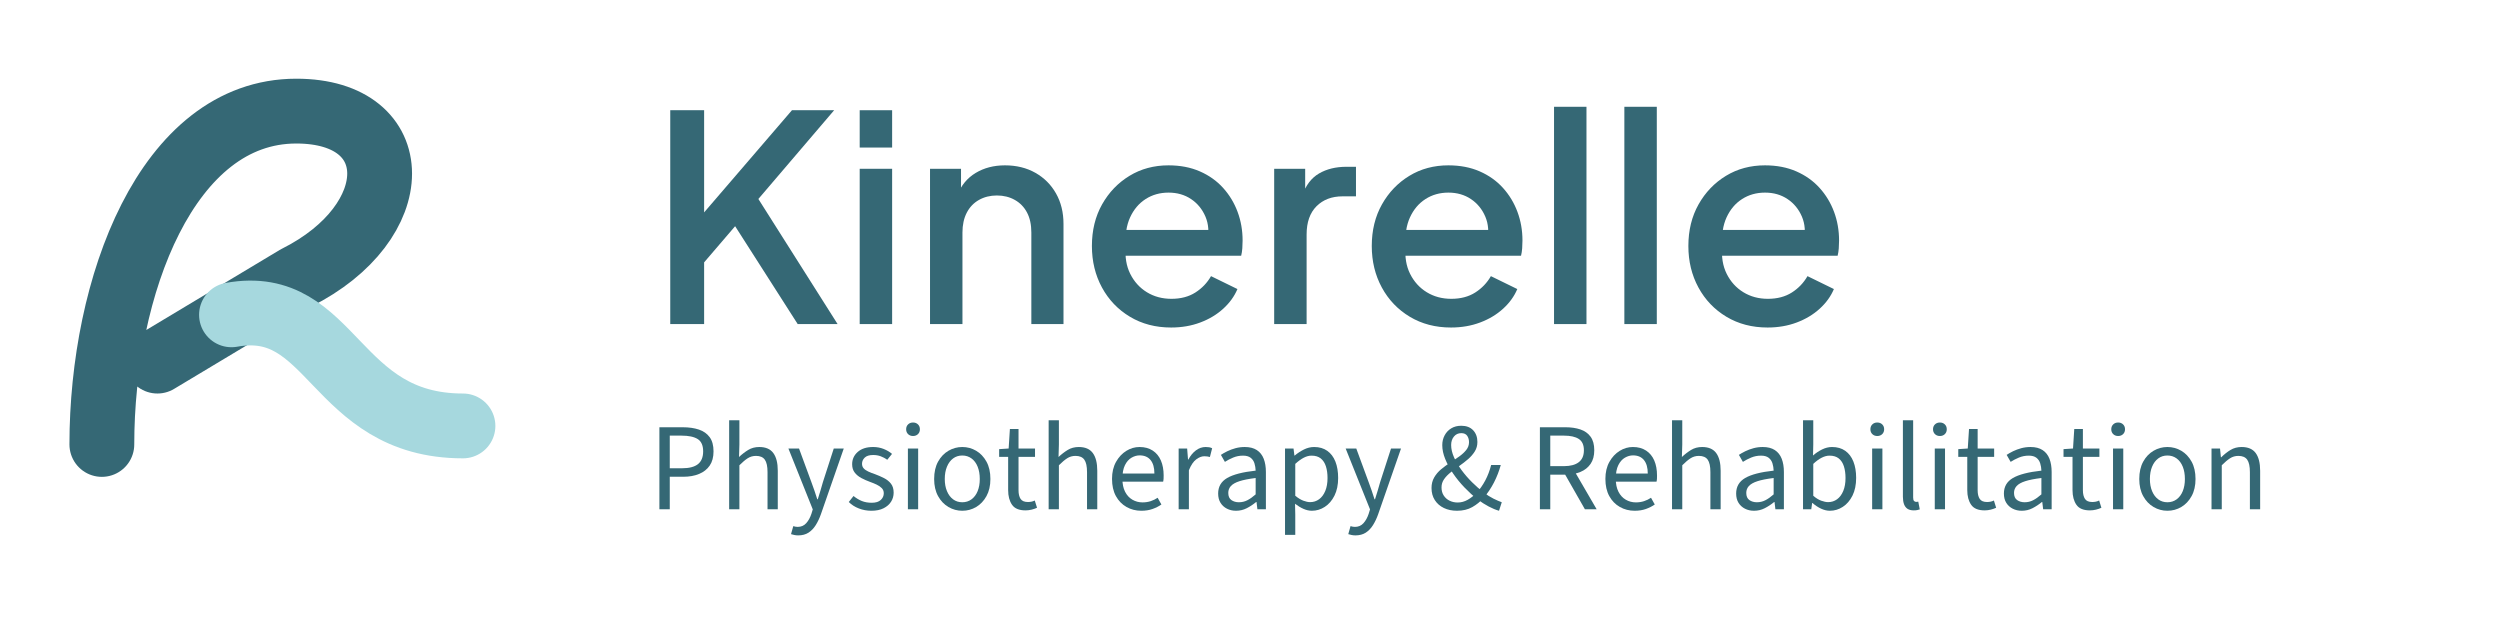
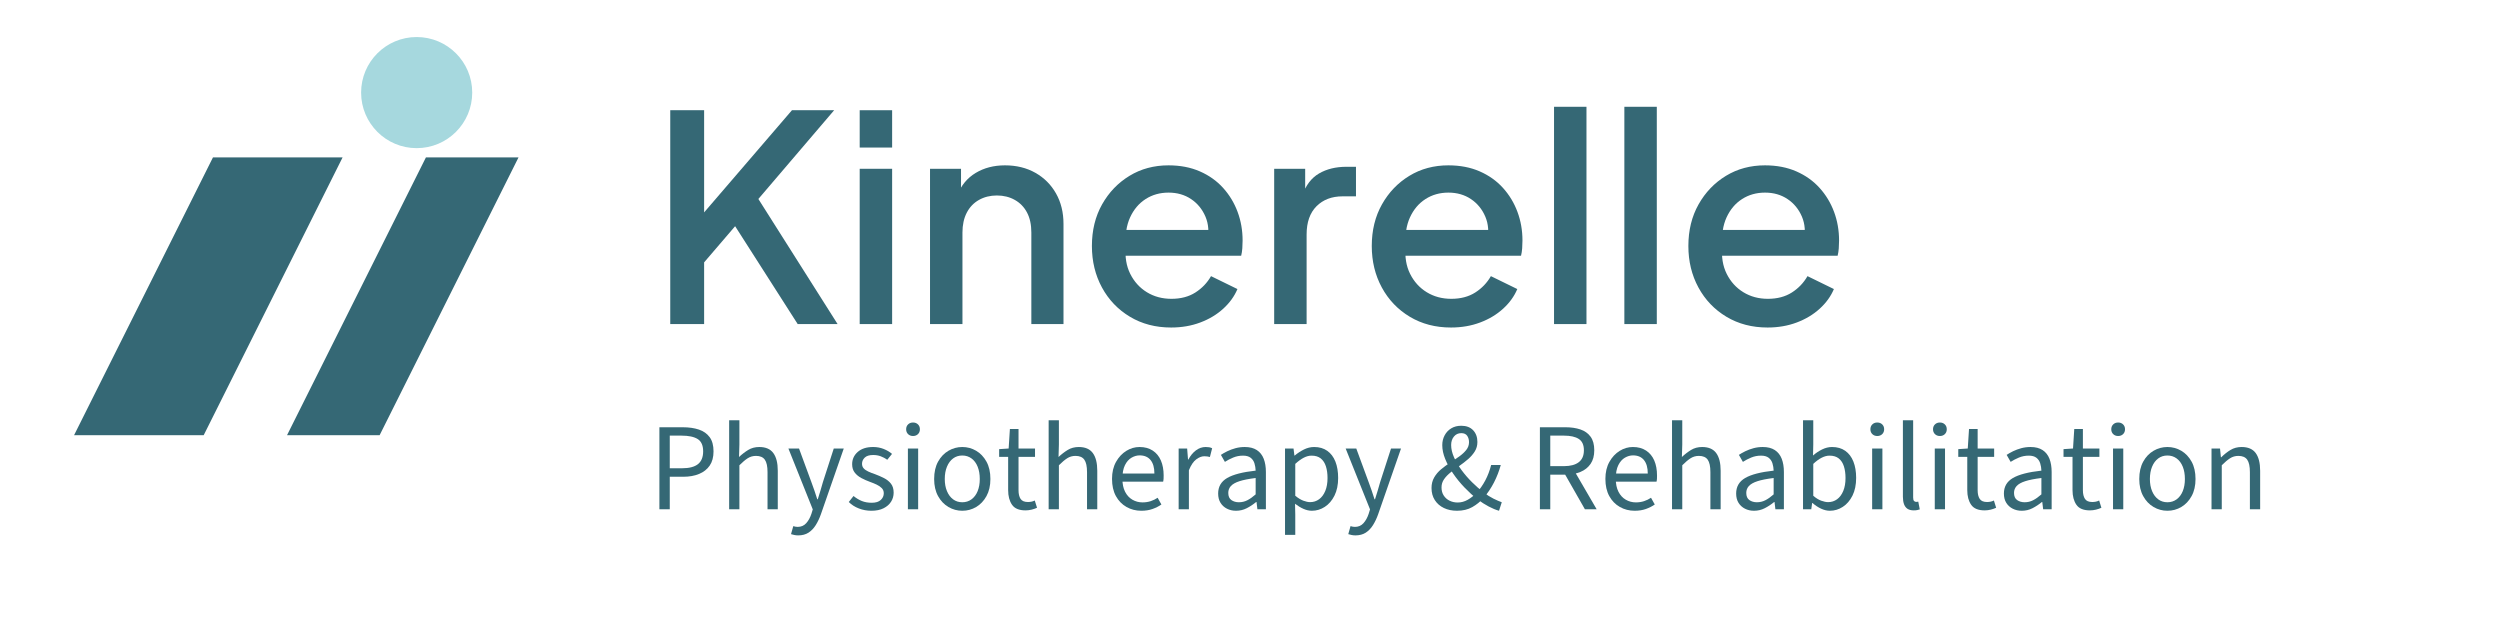
<svg xmlns="http://www.w3.org/2000/svg" viewBox="0 0 270 68" role="img" aria-label="Kinerelle — Physiotherapy and Rehabilitation">
-   <g transform="" fill="none" stroke-linecap="round" stroke-linejoin="round">
-     <path d="M11 48C11 31 18 12 32 12c12 0 12 12 0 18L17 39" stroke="#356875" stroke-width="7" />
-     <path d="M25 34c11-2 11 12 25 12" stroke="#A6D8DE" stroke-width="7" />
+   <g id="movement-symbol">
+     <path d="M8 47 23 17h14L22 47Zm23 0 15-30h10L41 47Z" fill="#356875" />
+     <circle cx="45" cy="10" r="6" fill="#A6D8DE" />
  </g>
  <path d="M72.387 35.0V11.905H76.045V24.429L75.084 24.057L85.531 11.905H90.088L80.85 22.724L81.036 20.12L90.46 35.0H86.151L79.393 24.429L76.045 28.335V35.0Z" fill="#356875" />
  <path d="M92.847 35.0V18.229H96.35V35.0ZM92.847 15.935V11.905H96.35V15.935Z" fill="#356875" />
  <path d="M100.442 35.0V18.229H103.79V21.515L103.387 21.081Q104.007 19.5 105.371 18.678Q106.735 17.857 108.533 17.857Q110.393 17.857 111.819 18.663Q113.245 19.469 114.051 20.895Q114.857 22.321 114.857 24.181V35.0H111.385V25.111Q111.385 23.84 110.92 22.956Q110.455 22.073 109.602 21.593Q108.75 21.112 107.665 21.112Q106.58 21.112 105.727 21.593Q104.875 22.073 104.41 22.972Q103.945 23.871 103.945 25.111V35.0Z" fill="#356875" />
  <path d="M126.482 35.372Q123.971 35.372 122.034 34.209Q120.096 33.047 119.011 31.047Q117.926 29.048 117.926 26.568Q117.926 24.026 119.026 22.073Q120.127 20.12 121.987 18.989Q123.847 17.857 126.203 17.857Q128.094 17.857 129.582 18.508Q131.07 19.159 132.093 20.291Q133.116 21.422 133.659 22.879Q134.201 24.336 134.201 25.979Q134.201 26.382 134.17 26.816Q134.139 27.25 134.046 27.622H120.685V24.832H132.062L130.388 26.103Q130.698 24.584 130.187 23.391Q129.675 22.197 128.637 21.5Q127.598 20.802 126.203 20.802Q124.808 20.802 123.723 21.5Q122.638 22.197 122.049 23.483Q121.46 24.77 121.584 26.599Q121.429 28.304 122.065 29.575Q122.7 30.846 123.862 31.559Q125.025 32.272 126.513 32.272Q128.032 32.272 129.101 31.59Q130.171 30.908 130.791 29.823L133.643 31.218Q133.147 32.396 132.108 33.341Q131.07 34.287 129.629 34.829Q128.187 35.372 126.482 35.372Z" fill="#356875" />
  <path d="M137.611 35.0V18.229H140.959V21.608L140.649 21.112Q141.207 19.469 142.447 18.741Q143.687 18.012 145.423 18.012H146.446V21.205H144.989Q143.253 21.205 142.183 22.274Q141.114 23.344 141.114 25.328V35.0Z" fill="#356875" />
  <path d="M156.707 35.372Q154.196 35.372 152.258 34.209Q150.321 33.047 149.236 31.047Q148.151 29.048 148.151 26.568Q148.151 24.026 149.252 22.073Q150.352 20.12 152.212 18.989Q154.072 17.857 156.428 17.857Q158.319 17.857 159.807 18.508Q161.295 19.159 162.318 20.291Q163.341 21.422 163.884 22.879Q164.426 24.336 164.426 25.979Q164.426 26.382 164.395 26.816Q164.364 27.25 164.271 27.622H150.91V24.832H162.287L160.613 26.103Q160.923 24.584 160.411 23.391Q159.9 22.197 158.862 21.5Q157.823 20.802 156.428 20.802Q155.033 20.802 153.948 21.5Q152.863 22.197 152.274 23.483Q151.685 24.77 151.809 26.599Q151.654 28.304 152.29 29.575Q152.925 30.846 154.088 31.559Q155.25 32.272 156.738 32.272Q158.257 32.272 159.327 31.59Q160.396 30.908 161.016 29.823L163.868 31.218Q163.372 32.396 162.334 33.341Q161.295 34.287 159.853 34.829Q158.412 35.372 156.707 35.372Z" fill="#356875" />
  <path d="M167.836 35.0V11.533H171.339V35.0Z" fill="#356875" />
  <path d="M175.431 35.0V11.533H178.934V35.0Z" fill="#356875" />
  <path d="M190.9 35.372Q188.389 35.372 186.452 34.209Q184.514 33.047 183.429 31.047Q182.344 29.048 182.344 26.568Q182.344 24.026 183.445 22.073Q184.545 20.12 186.405 18.989Q188.265 17.857 190.621 17.857Q192.512 17.857 194 18.508Q195.488 19.159 196.511 20.291Q197.534 21.422 198.077 22.879Q198.619 24.336 198.619 25.979Q198.619 26.382 198.588 26.816Q198.557 27.25 198.464 27.622H185.103V24.832H196.48L194.806 26.103Q195.116 24.584 194.605 23.391Q194.093 22.197 193.055 21.5Q192.016 20.802 190.621 20.802Q189.226 20.802 188.141 21.5Q187.056 22.197 186.467 23.483Q185.878 24.77 186.002 26.599Q185.847 28.304 186.483 29.575Q187.118 30.846 188.281 31.559Q189.443 32.272 190.931 32.272Q192.45 32.272 193.52 31.59Q194.589 30.908 195.209 29.823L198.061 31.218Q197.565 32.396 196.527 33.341Q195.488 34.287 194.047 34.829Q192.605 35.372 190.9 35.372Z" fill="#356875" />
  <path d="M71.215 55.0V46.144H73.74Q74.739 46.144 75.481 46.394Q76.224 46.644 76.642 47.211Q77.061 47.778 77.061 48.749Q77.061 49.681 76.649 50.282Q76.237 50.883 75.501 51.186Q74.766 51.49 73.793 51.49H72.335V55.0ZM72.335 50.572H73.659Q74.82 50.572 75.38 50.127Q75.94 49.681 75.94 48.749Q75.94 47.791 75.353 47.42Q74.766 47.048 73.605 47.048H72.335Z" fill="#356875" />
  <path d="M78.748 55.0V45.388H79.855V48.007L79.815 49.357Q80.287 48.912 80.807 48.594Q81.327 48.277 82.002 48.277Q83.041 48.277 83.52 48.932Q84 49.587 84 50.842V55.0H82.893V50.99Q82.893 50.059 82.602 49.647Q82.312 49.236 81.651 49.236Q81.151 49.236 80.753 49.492Q80.355 49.748 79.855 50.248V55.0Z" fill="#356875" />
  <path d="M86.2 57.822Q85.984 57.822 85.788 57.781Q85.593 57.74 85.43 57.687L85.674 56.822Q85.795 56.863 85.916 56.883Q86.038 56.904 86.146 56.904Q86.713 56.904 87.071 56.505Q87.428 56.107 87.631 55.499L87.779 55.014L85.147 48.439H86.294L87.631 52.071Q87.793 52.489 87.955 52.975Q88.117 53.461 88.266 53.92H88.32Q88.468 53.461 88.61 52.982Q88.751 52.502 88.873 52.071L90.047 48.439H91.127L88.657 55.54Q88.427 56.188 88.103 56.708Q87.779 57.227 87.321 57.525Q86.862 57.822 86.2 57.822Z" fill="#356875" />
  <path d="M94.111 55.162Q93.395 55.162 92.754 54.912Q92.113 54.663 91.668 54.217L92.181 53.569Q92.612 53.92 93.078 54.109Q93.544 54.298 94.151 54.298Q94.8 54.298 95.124 53.994Q95.448 53.691 95.448 53.272Q95.448 52.934 95.225 52.712Q95.002 52.489 94.671 52.334Q94.341 52.178 93.963 52.044Q93.477 51.868 93.031 51.632Q92.586 51.395 92.309 51.038Q92.032 50.68 92.032 50.14Q92.032 49.343 92.633 48.81Q93.234 48.277 94.3 48.277Q94.907 48.277 95.434 48.486Q95.961 48.696 96.339 49.02L95.826 49.654Q95.475 49.411 95.11 49.276Q94.746 49.141 94.3 49.141Q93.679 49.141 93.389 49.424Q93.099 49.708 93.099 50.086Q93.099 50.383 93.274 50.579Q93.45 50.775 93.767 50.923Q94.084 51.072 94.489 51.206Q95.002 51.395 95.468 51.632Q95.934 51.868 96.224 52.239Q96.514 52.611 96.514 53.205Q96.514 53.745 96.237 54.183Q95.961 54.622 95.427 54.892Q94.894 55.162 94.111 55.162Z" fill="#356875" />
  <path d="M98.053 55.0V48.439H99.16V55.0ZM98.606 47.089Q98.282 47.089 98.073 46.886Q97.864 46.684 97.864 46.36Q97.864 46.036 98.073 45.834Q98.282 45.631 98.606 45.631Q98.93 45.631 99.14 45.834Q99.349 46.036 99.349 46.36Q99.349 46.684 99.14 46.886Q98.93 47.089 98.606 47.089Z" fill="#356875" />
  <path d="M103.925 55.162Q103.129 55.162 102.434 54.757Q101.739 54.352 101.313 53.582Q100.888 52.813 100.888 51.733Q100.888 50.626 101.313 49.856Q101.739 49.087 102.434 48.682Q103.129 48.277 103.925 48.277Q104.736 48.277 105.424 48.682Q106.112 49.087 106.538 49.856Q106.963 50.626 106.963 51.733Q106.963 52.813 106.538 53.582Q106.112 54.352 105.424 54.757Q104.736 55.162 103.925 55.162ZM103.925 54.244Q104.492 54.244 104.924 53.927Q105.356 53.609 105.586 53.042Q105.816 52.475 105.816 51.733Q105.816 50.977 105.586 50.403Q105.356 49.83 104.924 49.512Q104.492 49.195 103.925 49.195Q103.358 49.195 102.933 49.512Q102.508 49.83 102.272 50.403Q102.035 50.977 102.035 51.733Q102.035 52.475 102.272 53.042Q102.508 53.609 102.933 53.927Q103.358 54.244 103.925 54.244Z" fill="#356875" />
  <path d="M110.757 55.121Q109.717 55.121 109.299 54.514Q108.88 53.907 108.88 52.934V49.343H107.908V48.507L108.934 48.439L109.069 46.333H110.001V48.439H111.782V49.343H110.001V52.948Q110.001 53.542 110.223 53.88Q110.446 54.217 111.013 54.217Q111.189 54.217 111.377 54.183Q111.567 54.15 111.755 54.055L111.999 54.838Q111.742 54.959 111.418 55.04Q111.094 55.121 110.757 55.121Z" fill="#356875" />
  <path d="M113.254 55.0V45.388H114.361V48.007L114.321 49.357Q114.793 48.912 115.313 48.594Q115.833 48.277 116.508 48.277Q117.547 48.277 118.026 48.932Q118.506 49.587 118.506 50.842V55.0H117.399V50.99Q117.399 50.059 117.108 49.647Q116.818 49.236 116.157 49.236Q115.657 49.236 115.259 49.492Q114.861 49.748 114.361 50.248V55.0Z" fill="#356875" />
  <path d="M123.257 55.162Q122.38 55.162 121.658 54.75Q120.936 54.339 120.517 53.576Q120.099 52.813 120.099 51.719Q120.099 50.653 120.531 49.883Q120.963 49.114 121.638 48.695Q122.312 48.277 123.069 48.277Q123.906 48.277 124.493 48.662Q125.08 49.047 125.377 49.735Q125.674 50.423 125.674 51.355Q125.674 51.531 125.667 51.693Q125.66 51.855 125.62 52.017H120.895V51.139H124.675Q124.675 50.194 124.263 49.688Q123.852 49.181 123.082 49.181Q122.636 49.181 122.204 49.431Q121.772 49.681 121.496 50.234Q121.219 50.788 121.219 51.706Q121.219 52.543 121.509 53.11Q121.799 53.677 122.299 53.967Q122.799 54.258 123.392 54.258Q123.865 54.258 124.277 54.123Q124.689 53.987 125.026 53.758L125.431 54.487Q124.999 54.784 124.466 54.973Q123.933 55.162 123.257 55.162Z" fill="#356875" />
  <path d="M127.294 55.0V48.439H128.212L128.306 49.627H128.347Q128.671 49.006 129.157 48.642Q129.643 48.277 130.21 48.277Q130.426 48.277 130.588 48.304Q130.75 48.331 130.912 48.412L130.669 49.357Q130.52 49.316 130.392 49.296Q130.264 49.276 130.061 49.276Q129.643 49.276 129.191 49.614Q128.738 49.951 128.401 50.788V55.0Z" fill="#356875" />
  <path d="M133.49 55.162Q132.951 55.162 132.512 54.939Q132.073 54.717 131.817 54.305Q131.56 53.893 131.56 53.299Q131.56 52.192 132.532 51.625Q133.504 51.058 135.61 50.828Q135.596 50.423 135.482 50.046Q135.367 49.668 135.07 49.438Q134.773 49.209 134.246 49.209Q133.679 49.209 133.18 49.418Q132.68 49.627 132.289 49.883L131.857 49.127Q132.154 48.925 132.559 48.729Q132.964 48.534 133.436 48.405Q133.909 48.277 134.435 48.277Q135.232 48.277 135.738 48.608Q136.244 48.938 136.481 49.546Q136.717 50.154 136.717 50.977V55.0H135.799L135.704 54.217H135.664Q135.191 54.608 134.651 54.885Q134.112 55.162 133.49 55.162ZM133.801 54.244Q134.287 54.244 134.712 54.028Q135.137 53.812 135.61 53.394V51.625Q134.503 51.76 133.862 51.969Q133.22 52.178 132.937 52.489Q132.654 52.8 132.654 53.231Q132.654 53.772 132.991 54.008Q133.328 54.244 133.801 54.244Z" fill="#356875" />
  <path d="M138.782 57.767V48.439H139.701L139.795 49.195H139.835Q140.281 48.817 140.821 48.547Q141.361 48.277 141.928 48.277Q142.765 48.277 143.345 48.689Q143.926 49.1 144.223 49.85Q144.52 50.599 144.52 51.625Q144.52 52.732 144.122 53.529Q143.724 54.325 143.076 54.743Q142.428 55.162 141.685 55.162Q141.239 55.162 140.78 54.959Q140.321 54.757 139.863 54.406L139.889 55.553V57.767ZM141.496 54.23Q142.036 54.23 142.461 53.92Q142.887 53.609 143.13 53.022Q143.373 52.435 143.373 51.625Q143.373 50.91 143.197 50.363Q143.022 49.816 142.644 49.512Q142.266 49.209 141.644 49.209Q141.239 49.209 140.808 49.431Q140.375 49.654 139.889 50.099V53.542Q140.349 53.92 140.76 54.075Q141.172 54.23 141.496 54.23Z" fill="#356875" />
  <path d="M146.383 57.822Q146.167 57.822 145.971 57.781Q145.775 57.74 145.614 57.687L145.857 56.822Q145.978 56.863 146.1 56.883Q146.221 56.904 146.329 56.904Q146.896 56.904 147.254 56.505Q147.612 56.107 147.814 55.499L147.963 55.014L145.33 48.439H146.478L147.814 52.071Q147.976 52.489 148.138 52.975Q148.3 53.461 148.448 53.92H148.502Q148.651 53.461 148.793 52.982Q148.935 52.502 149.056 52.071L150.231 48.439H151.311L148.84 55.54Q148.611 56.188 148.286 56.708Q147.963 57.227 147.504 57.525Q147.044 57.822 146.383 57.822Z" fill="#356875" />
  <path d="M157.358 55.162Q156.562 55.162 155.941 54.865Q155.32 54.568 154.962 54.014Q154.604 53.461 154.604 52.705Q154.604 52.057 154.895 51.558Q155.185 51.058 155.651 50.673Q156.116 50.288 156.629 49.958Q157.142 49.627 157.601 49.296Q158.06 48.965 158.357 48.594Q158.654 48.223 158.654 47.751Q158.654 47.359 158.459 47.069Q158.263 46.779 157.817 46.779Q157.331 46.779 157.028 47.143Q156.724 47.508 156.724 48.061Q156.724 48.696 157.034 49.391Q157.345 50.086 157.851 50.775Q158.357 51.463 158.985 52.084Q159.613 52.705 160.247 53.191Q160.774 53.596 161.294 53.853Q161.813 54.109 162.191 54.244L161.894 55.162Q161.368 55.014 160.781 54.703Q160.193 54.392 159.572 53.934Q158.857 53.367 158.168 52.651Q157.48 51.935 156.94 51.146Q156.4 50.356 156.083 49.573Q155.765 48.79 155.765 48.075Q155.765 47.494 156.022 47.015Q156.278 46.535 156.737 46.259Q157.196 45.982 157.817 45.982Q158.641 45.982 159.1 46.468Q159.559 46.954 159.559 47.737Q159.559 48.304 159.275 48.756Q158.992 49.209 158.553 49.587Q158.114 49.965 157.615 50.316Q157.115 50.666 156.677 51.011Q156.238 51.355 155.961 51.753Q155.684 52.151 155.684 52.638Q155.684 53.151 155.921 53.515Q156.157 53.88 156.555 54.075Q156.953 54.271 157.426 54.271Q157.993 54.271 158.506 53.981Q159.019 53.691 159.464 53.231Q160.004 52.651 160.409 51.888Q160.814 51.126 161.044 50.221H162.083Q161.813 51.206 161.348 52.111Q160.882 53.016 160.234 53.772Q159.694 54.379 158.999 54.77Q158.303 55.162 157.358 55.162Z" fill="#356875" />
  <path d="M166.309 55.0V46.144H169.076Q169.981 46.144 170.683 46.38Q171.385 46.617 171.783 47.163Q172.181 47.71 172.181 48.628Q172.181 49.519 171.783 50.099Q171.385 50.68 170.683 50.97Q169.981 51.261 169.076 51.261H167.429V55.0ZM167.429 50.343H168.914Q169.954 50.343 170.507 49.917Q171.061 49.492 171.061 48.628Q171.061 47.764 170.507 47.406Q169.954 47.048 168.914 47.048H167.429ZM171.169 55.0 168.86 50.95 169.738 50.356 172.438 55.0Z" fill="#356875" />
  <path d="M176.542 55.162Q175.664 55.162 174.942 54.75Q174.22 54.339 173.801 53.576Q173.383 52.813 173.383 51.719Q173.383 50.653 173.815 49.883Q174.247 49.114 174.922 48.695Q175.597 48.277 176.353 48.277Q177.19 48.277 177.777 48.662Q178.364 49.047 178.661 49.735Q178.958 50.423 178.958 51.355Q178.958 51.531 178.952 51.693Q178.945 51.855 178.904 52.017H174.179V51.139H177.959Q177.959 50.194 177.548 49.688Q177.136 49.181 176.366 49.181Q175.921 49.181 175.489 49.431Q175.057 49.681 174.78 50.234Q174.503 50.788 174.503 51.706Q174.503 52.543 174.794 53.11Q175.084 53.677 175.583 53.967Q176.083 54.258 176.677 54.258Q177.149 54.258 177.561 54.123Q177.973 53.987 178.31 53.758L178.715 54.487Q178.283 54.784 177.75 54.973Q177.217 55.162 176.542 55.162Z" fill="#356875" />
  <path d="M180.578 55.0V45.388H181.685V48.007L181.645 49.357Q182.117 48.912 182.637 48.594Q183.157 48.277 183.832 48.277Q184.871 48.277 185.351 48.932Q185.83 49.587 185.83 50.842V55.0H184.723V50.99Q184.723 50.059 184.433 49.647Q184.142 49.236 183.481 49.236Q182.981 49.236 182.583 49.492Q182.185 49.748 181.685 50.248V55.0Z" fill="#356875" />
  <path d="M189.434 55.162Q188.894 55.162 188.456 54.939Q188.017 54.717 187.76 54.305Q187.504 53.893 187.504 53.299Q187.504 52.192 188.476 51.625Q189.448 51.058 191.554 50.828Q191.54 50.423 191.426 50.046Q191.311 49.668 191.014 49.438Q190.717 49.209 190.19 49.209Q189.623 49.209 189.124 49.418Q188.624 49.627 188.233 49.883L187.801 49.127Q188.098 48.925 188.503 48.729Q188.908 48.534 189.38 48.405Q189.853 48.277 190.379 48.277Q191.176 48.277 191.682 48.608Q192.188 48.938 192.425 49.546Q192.661 50.154 192.661 50.977V55.0H191.743L191.648 54.217H191.608Q191.135 54.608 190.595 54.885Q190.055 55.162 189.434 55.162ZM189.745 54.244Q190.231 54.244 190.656 54.028Q191.081 53.812 191.554 53.394V51.625Q190.447 51.76 189.806 51.969Q189.164 52.178 188.881 52.489Q188.597 52.8 188.597 53.231Q188.597 53.772 188.935 54.008Q189.272 54.244 189.745 54.244Z" fill="#356875" />
  <path d="M197.629 55.162Q197.17 55.162 196.684 54.939Q196.198 54.717 195.752 54.325H195.712L195.617 55.0H194.726V45.388H195.833V48.007L195.806 49.195Q196.252 48.803 196.785 48.54Q197.318 48.277 197.858 48.277Q198.709 48.277 199.289 48.689Q199.87 49.1 200.167 49.85Q200.464 50.599 200.464 51.611Q200.464 52.732 200.066 53.529Q199.667 54.325 199.019 54.743Q198.371 55.162 197.629 55.162ZM197.44 54.23Q197.98 54.23 198.405 53.92Q198.83 53.609 199.073 53.022Q199.316 52.435 199.316 51.625Q199.316 50.91 199.141 50.363Q198.965 49.816 198.587 49.512Q198.209 49.209 197.588 49.209Q197.183 49.209 196.745 49.431Q196.306 49.654 195.833 50.099V53.542Q196.265 53.92 196.691 54.075Q197.116 54.23 197.44 54.23Z" fill="#356875" />
  <path d="M202.192 55.0V48.439H203.299V55.0ZM202.745 47.089Q202.421 47.089 202.212 46.886Q202.003 46.684 202.003 46.36Q202.003 46.036 202.212 45.834Q202.421 45.631 202.745 45.631Q203.069 45.631 203.279 45.834Q203.488 46.036 203.488 46.36Q203.488 46.684 203.279 46.886Q203.069 47.089 202.745 47.089Z" fill="#356875" />
  <path d="M206.687 55.121Q206.269 55.121 206.012 54.953Q205.756 54.784 205.634 54.453Q205.513 54.123 205.513 53.65V45.388H206.62V53.731Q206.62 54.001 206.714 54.102Q206.809 54.203 206.944 54.203Q206.998 54.203 207.045 54.197Q207.092 54.19 207.173 54.176L207.335 55.014Q207.214 55.054 207.059 55.088Q206.903 55.121 206.687 55.121Z" fill="#356875" />
  <path d="M208.955 55.0V48.439H210.062V55.0ZM209.509 47.089Q209.185 47.089 208.976 46.886Q208.766 46.684 208.766 46.36Q208.766 46.036 208.976 45.834Q209.185 45.631 209.509 45.631Q209.833 45.631 210.042 45.834Q210.251 46.036 210.251 46.36Q210.251 46.684 210.042 46.886Q209.833 47.089 209.509 47.089Z" fill="#356875" />
  <path d="M214.342 55.121Q213.302 55.121 212.884 54.514Q212.465 53.907 212.465 52.934V49.343H211.493V48.507L212.519 48.439L212.654 46.333H213.586V48.439H215.368V49.343H213.586V52.948Q213.586 53.542 213.809 53.88Q214.031 54.217 214.598 54.217Q214.774 54.217 214.963 54.183Q215.152 54.15 215.341 54.055L215.584 54.838Q215.327 54.959 215.003 55.04Q214.679 55.121 214.342 55.121Z" fill="#356875" />
  <path d="M218.351 55.162Q217.811 55.162 217.373 54.939Q216.934 54.717 216.677 54.305Q216.421 53.893 216.421 53.299Q216.421 52.192 217.393 51.625Q218.365 51.058 220.471 50.828Q220.457 50.423 220.343 50.046Q220.228 49.668 219.931 49.438Q219.634 49.209 219.107 49.209Q218.54 49.209 218.041 49.418Q217.541 49.627 217.15 49.883L216.718 49.127Q217.015 48.925 217.42 48.729Q217.825 48.534 218.297 48.405Q218.77 48.277 219.296 48.277Q220.093 48.277 220.599 48.608Q221.105 48.938 221.342 49.546Q221.578 50.154 221.578 50.977V55.0H220.66L220.565 54.217H220.525Q220.052 54.608 219.512 54.885Q218.972 55.162 218.351 55.162ZM218.662 54.244Q219.148 54.244 219.573 54.028Q219.998 53.812 220.471 53.394V51.625Q219.364 51.76 218.723 51.969Q218.081 52.178 217.798 52.489Q217.514 52.8 217.514 53.231Q217.514 53.772 217.852 54.008Q218.189 54.244 218.662 54.244Z" fill="#356875" />
  <path d="M225.709 55.121Q224.669 55.121 224.251 54.514Q223.832 53.907 223.832 52.934V49.343H222.86V48.507L223.886 48.439L224.021 46.333H224.953V48.439H226.735V49.343H224.953V52.948Q224.953 53.542 225.176 53.88Q225.398 54.217 225.965 54.217Q226.141 54.217 226.33 54.183Q226.519 54.15 226.708 54.055L226.951 54.838Q226.694 54.959 226.37 55.04Q226.046 55.121 225.709 55.121Z" fill="#356875" />
  <path d="M228.206 55.0V48.439H229.313V55.0ZM228.76 47.089Q228.436 47.089 228.227 46.886Q228.017 46.684 228.017 46.36Q228.017 46.036 228.227 45.834Q228.436 45.631 228.76 45.631Q229.084 45.631 229.293 45.834Q229.502 46.036 229.502 46.36Q229.502 46.684 229.293 46.886Q229.084 47.089 228.76 47.089Z" fill="#356875" />
  <path d="M234.079 55.162Q233.282 55.162 232.587 54.757Q231.892 54.352 231.467 53.582Q231.041 52.813 231.041 51.733Q231.041 50.626 231.467 49.856Q231.892 49.087 232.587 48.682Q233.282 48.277 234.079 48.277Q234.889 48.277 235.577 48.682Q236.266 49.087 236.691 49.856Q237.116 50.626 237.116 51.733Q237.116 52.813 236.691 53.582Q236.266 54.352 235.577 54.757Q234.889 55.162 234.079 55.162ZM234.079 54.244Q234.646 54.244 235.078 53.927Q235.51 53.609 235.739 53.042Q235.969 52.475 235.969 51.733Q235.969 50.977 235.739 50.403Q235.51 49.83 235.078 49.512Q234.646 49.195 234.079 49.195Q233.512 49.195 233.087 49.512Q232.661 49.83 232.425 50.403Q232.189 50.977 232.189 51.733Q232.189 52.475 232.425 53.042Q232.661 53.609 233.087 53.927Q233.512 54.244 234.079 54.244Z" fill="#356875" />
  <path d="M238.844 55.0V48.439H239.762L239.857 49.384H239.897Q240.37 48.912 240.896 48.594Q241.423 48.277 242.098 48.277Q243.137 48.277 243.617 48.932Q244.096 49.587 244.096 50.842V55.0H242.989V50.99Q242.989 50.059 242.699 49.647Q242.408 49.236 241.747 49.236Q241.247 49.236 240.849 49.492Q240.451 49.748 239.951 50.248V55.0Z" fill="#356875" />
</svg>
